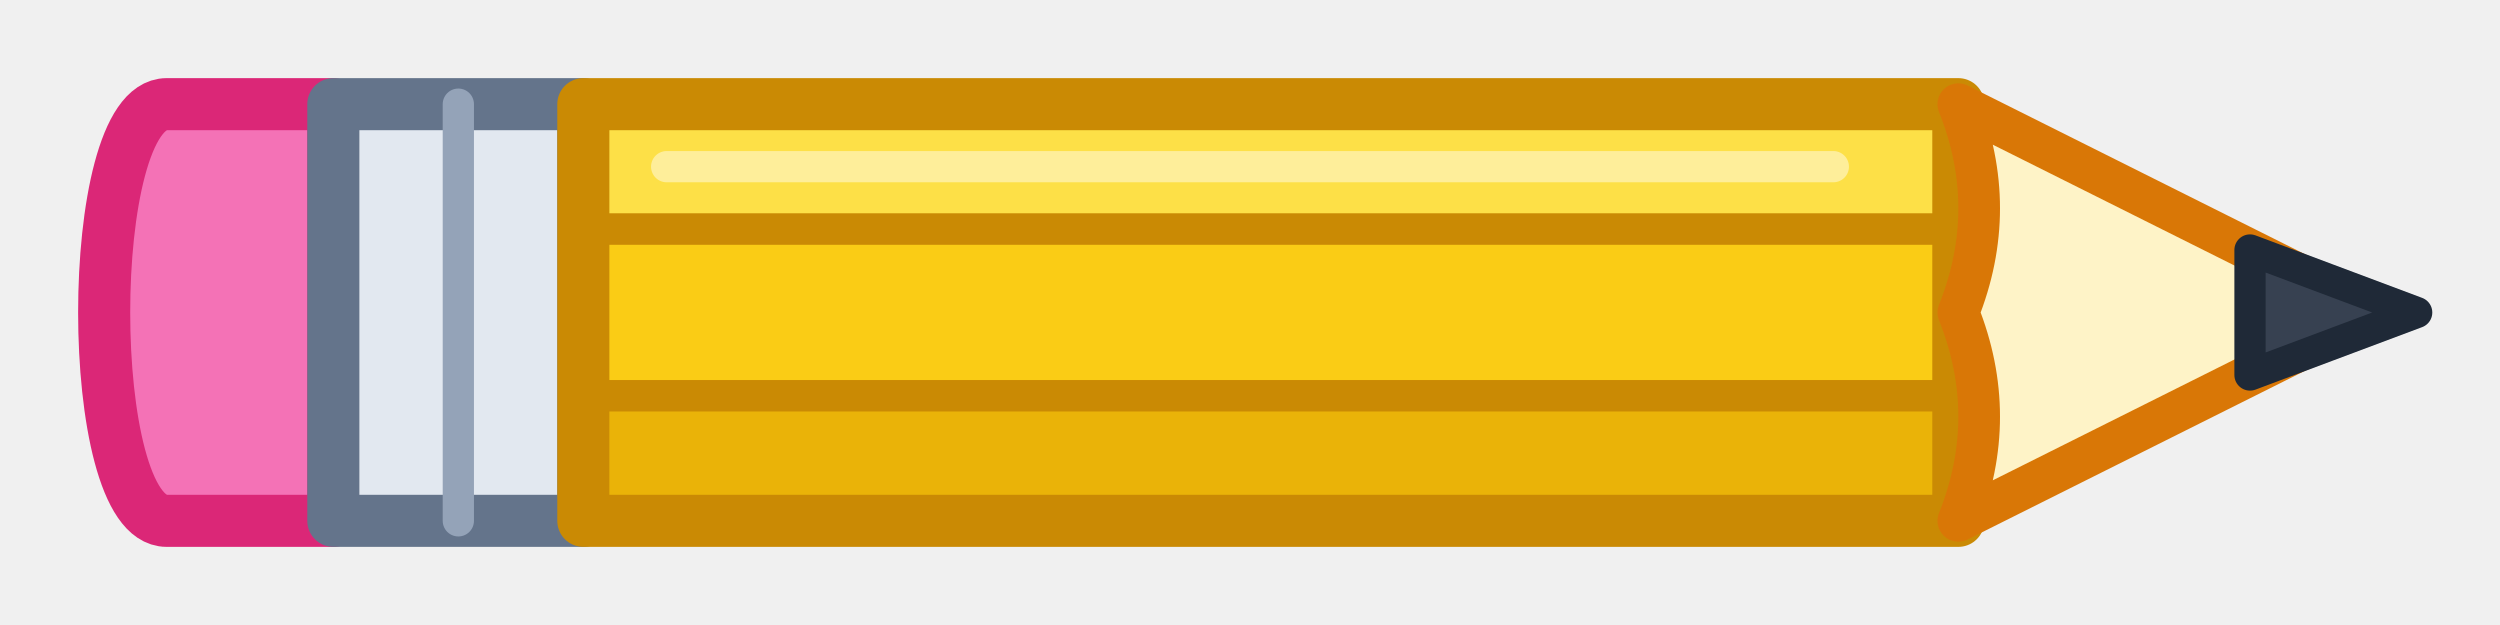
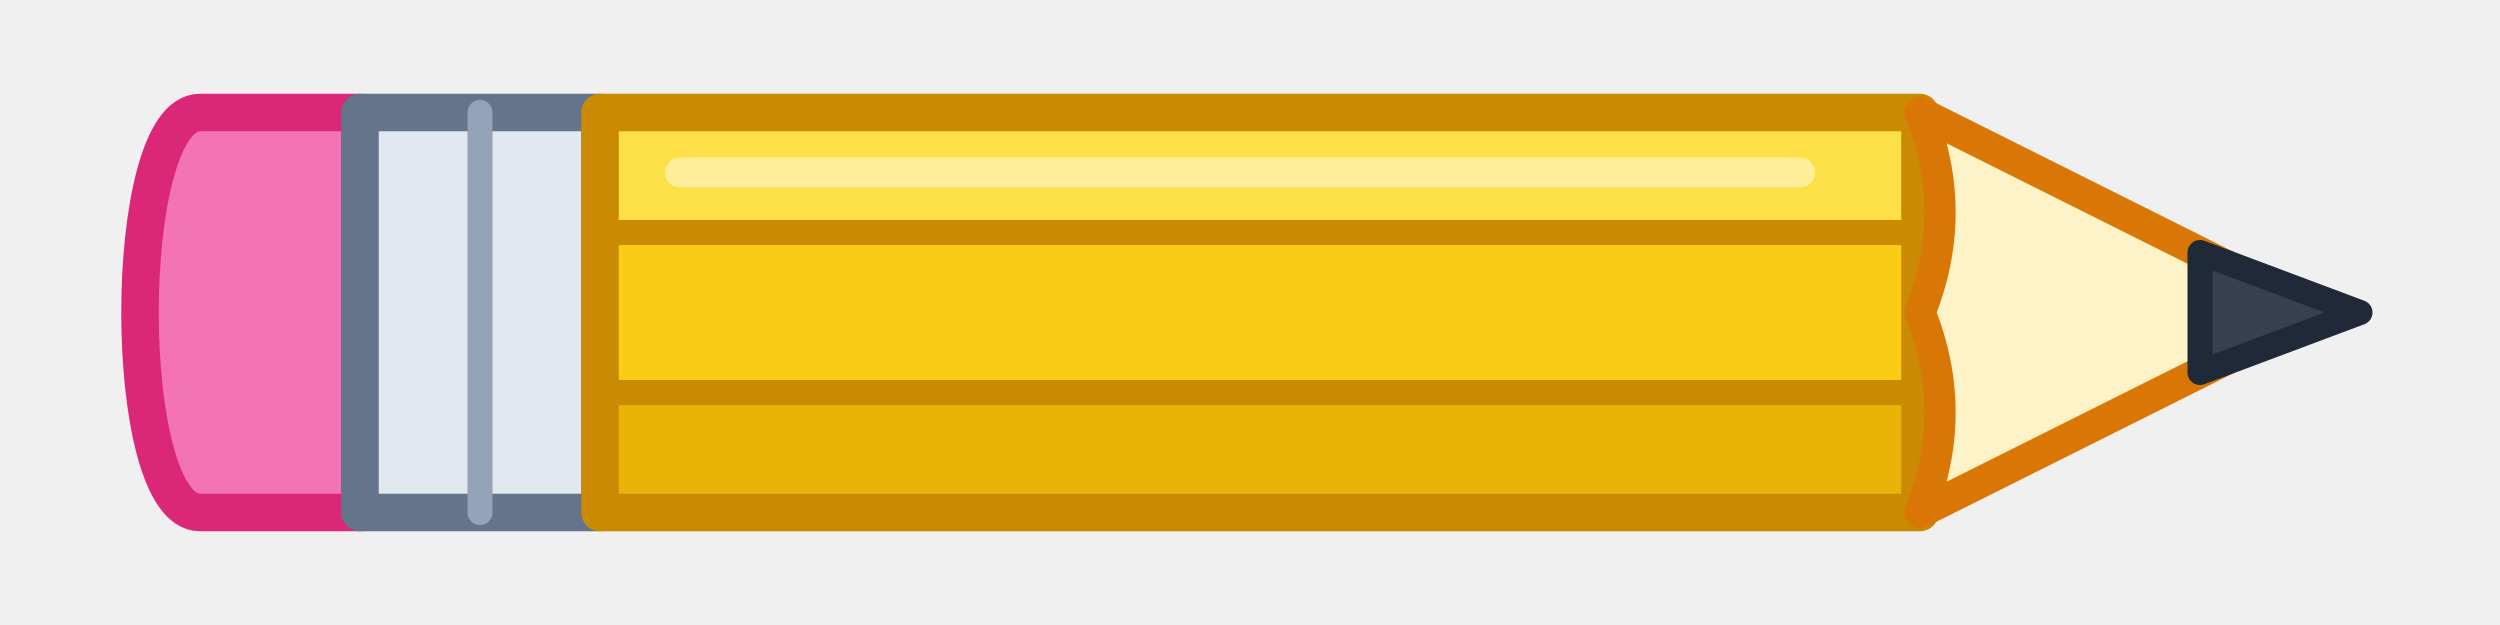
- <svg xmlns="http://www.w3.org/2000/svg" viewBox="0 0 120 30" width="120" height="30">
+ <svg xmlns="http://www.w3.org/2000/svg" viewBox="0 0 200 50" width="200" height="50">
  <g stroke-linecap="round" stroke-linejoin="round">
-     <path d="M 16 5 L 8 5 C 4 5, 4 25, 8 25 L 16 25 Z" fill="#F472B6" stroke="#DB2777" stroke-width="2.5" />
-     <rect x="16" y="5" width="12" height="20" fill="#E2E8F0" stroke="#64748B" stroke-width="2.5" />
-     <line x1="22" y1="5" x2="22" y2="25" stroke="#94A3B8" stroke-width="1.5" />
-     <rect x="28" y="5" width="66" height="6" fill="#FDE047" stroke="#CA8A04" stroke-width="1.5" />
-     <rect x="28" y="11" width="66" height="8" fill="#FACC15" stroke="#CA8A04" stroke-width="1.5" />
-     <rect x="28" y="19" width="66" height="6" fill="#EAB308" stroke="#CA8A04" stroke-width="1.5" />
-     <rect x="28" y="5" width="66" height="20" fill="none" stroke="#CA8A04" stroke-width="2.5" />
-     <path d="M 94 5 L 114 15 L 94 25 Q 96 20 94 15 Q 96 10 94 5 Z" fill="#FEF3C7" stroke="#D97706" stroke-width="2" />
-     <path d="M 108 12 L 116 15 L 108 18 Z" fill="#374151" stroke="#1F2937" stroke-width="1.5" />
-     <line x1="32" y1="8" x2="88" y2="8" stroke="#FFFFFF" stroke-width="1.5" opacity="0.45" />
+     <path d="M 28.8 9 L 16 9 C 9.6 9, 9.6 41, 16 41 L 28.8 41 Z" fill="#F472B6" stroke="#DB2777" stroke-width="3" />
+     <rect x="28.8" y="9" width="19.2" height="32" fill="#E2E8F0" stroke="#64748B" stroke-width="3" />
+     <line x1="38.4" y1="9" x2="38.4" y2="41" stroke="#94A3B8" stroke-width="2" />
+     <rect x="48" y="9" width="105.6" height="9.6" fill="#FDE047" stroke="#CA8A04" stroke-width="2" />
+     <rect x="48" y="18.6" width="105.6" height="12.8" fill="#FACC15" stroke="#CA8A04" stroke-width="2" />
+     <rect x="48" y="31.4" width="105.6" height="9.6" fill="#EAB308" stroke="#CA8A04" stroke-width="2" />
+     <rect x="48" y="9" width="105.6" height="32" fill="none" stroke="#CA8A04" stroke-width="3" />
+     <path d="M 153.6 9 L 185.6 25 L 153.6 41 Q 156.8 33 153.6 25 Q 156.8 17 153.6 9 Z" fill="#FEF3C7" stroke="#D97706" stroke-width="2.5" />
+     <path d="M 176 20.2 L 188.8 25 L 176 29.8 Z" fill="#374151" stroke="#1F2937" stroke-width="2" />
+     <line x1="54.4" y1="13.8" x2="144" y2="13.8" stroke="#FFFFFF" stroke-width="2.4" opacity="0.45" />
  </g>
</svg>
